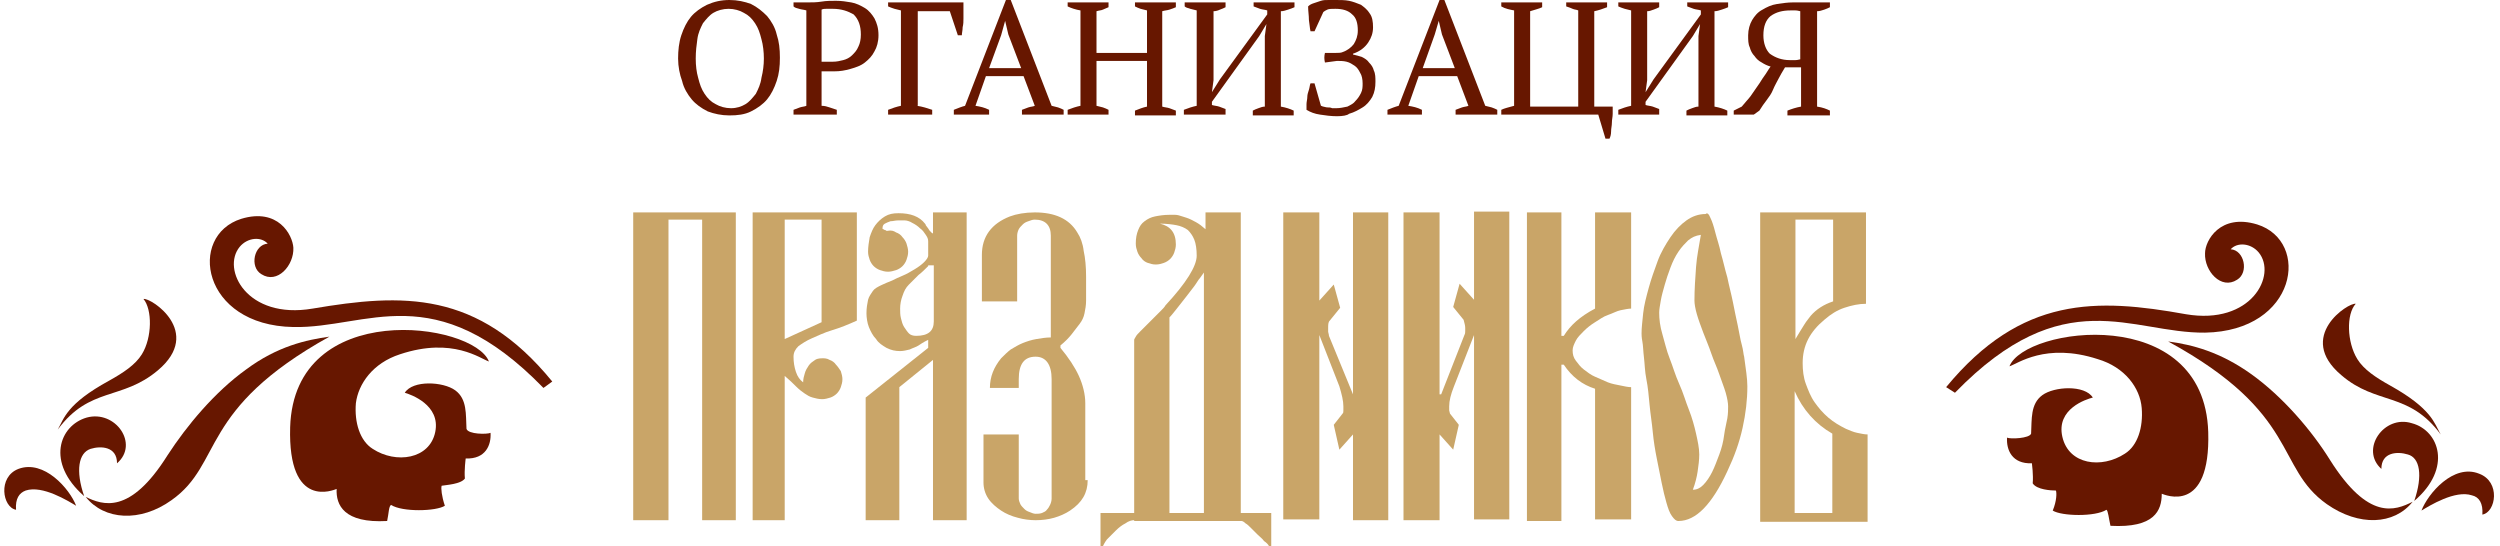
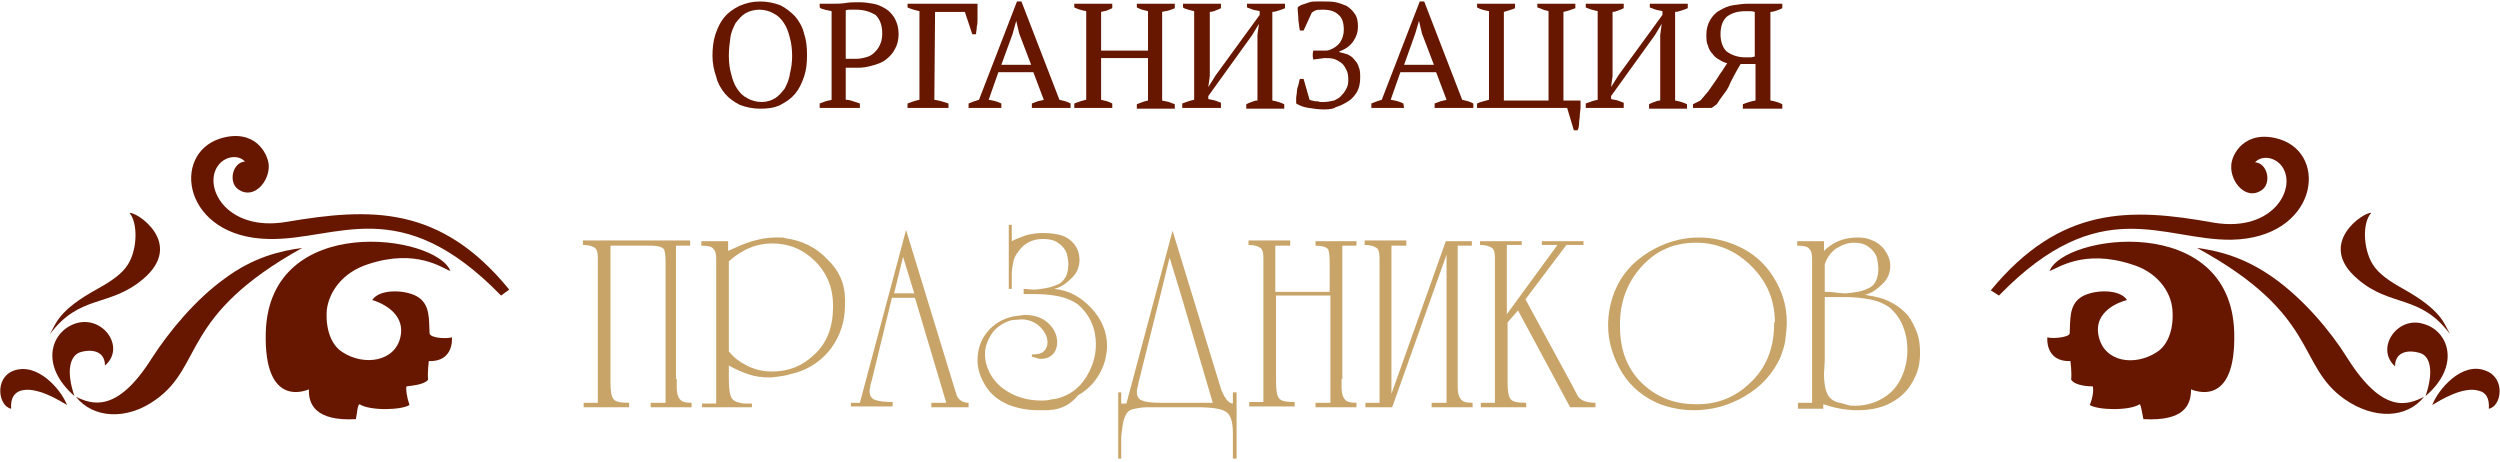
- <svg xmlns="http://www.w3.org/2000/svg" version="1.1" id="layer" x="0px" y="0px" viewBox="0 0 311.9 68" style="enable-background:new 0 0 311.9 68;" xml:space="preserve">
+ <svg xmlns="http://www.w3.org/2000/svg" version="1.1" id="Organization" x="0px" y="0px" viewBox="0 0 335.8 62" style="enable-background:new 0 0 335.8 62;" xml:space="preserve">
  <style type="text/css">
- 	.st10{fill:#671700;}
- 	.st11{fill:#C9A568;}
+ 	.organization0{fill:#671700;}
+ 	.organization1{fill:#C9A468;}
</style>
-   <path class="st10" d="M67.8,48.4l1.1-0.8c-9.3-11.4-18.7-11-29.9-9.1c-8.2,1.4-11.4-4.9-9.1-7.7c1-1.2,2.7-1.3,3.5-0.4  c-1.7,0.1-2.3,2.9-0.8,3.8c2,1.3,4.1-1.1,4-3.3c-0.1-1.6-1.9-5-6.5-3.6c-6.7,2.1-5,13.3,6.5,13.5C45.8,41,54.2,34.4,67.8,48.4  L67.8,48.4z" />
-   <path class="st10" d="M7.2,53.6c0.8-1.4,1.1-3.2,6.4-6.1c1.8-1,3.3-2,4.1-3.3c1.3-2.1,1.3-5.6,0.2-6.9c0.9-0.2,7.5,4.1,1.8,8.9  C15.2,50,11.2,48.2,7.2,53.6L7.2,53.6z" />
-   <path class="st10" d="M2,63.6c-1.7-0.3-2.3-4.1,0.3-5.1c3.2-1.2,6.4,2.5,7.2,4.6c-1-0.6-4.2-2.6-6.3-1.9C2.4,61.5,1.9,62.2,2,63.6  L2,63.6z" />
-   <path class="st10" d="M10.5,61.9c-4.8-4.2-3.1-8.8,0.3-9.8c3.6-1,6.6,3.3,3.8,5.7c0-2.1-2-2.2-3.3-1.8C9.8,56.5,9.4,58.7,10.5,61.9  L10.5,61.9z" />
-   <path class="st10" d="M10.7,62c2.1,1,5.5,2.3,10.2-5.2c2.4-3.7,5.9-7.9,9.8-10.7c3.9-2.9,7.5-3.7,10.4-4.1  c-16.4,9.1-13.2,15.8-19.7,20.4C17.5,65.2,13,64.9,10.7,62L10.7,62z" />
-   <path class="st10" d="M61,45.1c-1-0.3-4.5-3.1-11.1-0.9c-3.4,1.1-5.2,3.7-5.5,6.1c-0.2,2.4,0.5,4.7,2.1,5.7c2.9,1.9,7.1,1.3,7.8-2.1  c0.7-3.4-3.1-4.7-3.8-4.9c1-1.6,4.8-1.4,6.3-0.3c1.5,1.1,1.3,3,1.4,4.8c0.2,0.7,2.6,0.7,3,0.5c0.1,1.5-0.6,3.3-3.1,3.2  c0,0-0.2,1.5-0.1,2.5c-0.5,0.7-2.3,0.8-2.9,0.9c-0.1,0.3,0,1.3,0.4,2.5c-1.1,0.7-5.3,0.8-6.7-0.1c-0.3,0.1-0.3,1.1-0.5,2  c-5.4,0.3-6.4-2-6.3-4c-0.3,0.1-6.1,2.7-5.8-7.7C36.7,37.1,59.1,40.2,61,45.1L61,45.1z" />
-   <path class="st10" d="M243.9,49c13.6-14,22-7.4,31.2-7.5c11.5-0.2,13.2-11.4,6.5-13.5c-4.6-1.4-6.5,2-6.5,3.6c-0.1,2.2,2,4.6,4,3.3  c1.5-0.9,0.9-3.7-0.8-3.8c0.8-0.9,2.5-0.8,3.5,0.4c2.3,2.8-0.9,9.1-9.1,7.7c-11.1-2-20.5-2.3-29.9,9.1L243.9,49L243.9,49z" />
-   <path class="st10" d="M304.5,54.2c-4-5.4-8-3.6-12.4-7.4c-5.7-4.8,0.9-9.1,1.8-8.9c-1.2,1.3-1.1,4.8,0.2,6.9c0.8,1.3,2.3,2.3,4.1,3.3  C303.4,51,303.7,52.8,304.5,54.2L304.5,54.2z" />
-   <path class="st10" d="M309.7,64.2c0.1-1.4-0.4-2.2-1.3-2.4c-2.1-0.7-5.3,1.3-6.3,1.9c0.8-2.1,4-5.9,7.2-4.6  C312,60.1,311.4,63.9,309.7,64.2L309.7,64.2z" />
-   <path class="st10" d="M301.2,62.5c1.1-3.2,0.7-5.4-0.8-5.8c-1.3-0.4-3.3-0.3-3.3,1.8c-2.7-2.4,0.3-6.8,3.8-5.7  C304.3,53.7,306,58.4,301.2,62.5L301.2,62.5z" />
-   <path class="st10" d="M301,62.6c-2.3,2.9-6.7,3.1-10.7,0.3c-6.5-4.6-3.3-11.3-19.8-20.3c3,0.4,6.5,1.3,10.4,4.1s7.5,7,9.8,10.7  C295.5,65,298.8,63.7,301,62.6L301,62.6z" />
-   <path class="st10" d="M250.7,45.7c1.9-4.9,24.3-8,24.8,8.2c0.3,10.4-5.5,7.8-5.8,7.7c0,2.1-0.9,4.3-6.4,4c-0.2-0.9-0.3-1.9-0.5-2  c-1.4,0.9-5.6,0.8-6.7,0.1c0.5-1.2,0.5-2.2,0.4-2.5c-0.6,0-2.4-0.1-2.9-0.9c0.1-1-0.1-2.5-0.1-2.5c-2.5,0.1-3.2-1.7-3.1-3.2  c0.4,0.2,2.8,0.1,3-0.5c0.1-1.8-0.1-3.7,1.4-4.8c1.5-1.1,5.3-1.3,6.3,0.3c-0.8,0.2-4.6,1.4-3.8,4.9c0.8,3.5,4.9,4,7.8,2.1  c1.6-1,2.3-3.3,2.1-5.7c-0.2-2.5-2.1-5.1-5.5-6.1C255.2,42.7,251.7,45.4,250.7,45.7L250.7,45.7z" />
+   <path class="organization0" d="M67.3,39.7l1.1-0.8c-9.3-11.4-18.7-11-29.9-9.1c-8.2,1.4-11.4-4.9-9.1-7.7c1-1.2,2.7-1.3,3.5-0.4  c-1.7,0.1-2.3,2.9-0.8,3.8c2,1.3,4.1-1.1,4-3.3c-0.1-1.6-1.9-5-6.5-3.6c-6.7,2.1-5,13.3,6.5,13.5C45.3,32.3,53.7,25.7,67.3,39.7  L67.3,39.7z" />
+   <path class="organization0" d="M6.7,44.9c0.8-1.4,1.1-3.2,6.4-6.1c1.8-1,3.3-2,4.1-3.3c1.3-2.1,1.3-5.6,0.2-6.9c0.9-0.2,7.5,4.1,1.8,8.9  C14.7,41.3,10.7,39.5,6.7,44.9L6.7,44.9z" />
+   <path class="organization0" d="M1.5,54.9c-1.7-0.3-2.3-4.1,0.3-5.1C5,48.6,8.2,52.3,9,54.4c-1-0.6-4.2-2.6-6.3-1.9C1.9,52.8,1.4,53.5,1.5,54.9  L1.5,54.9z" />
+   <path class="organization0" d="M10,53.2c-4.8-4.2-3.1-8.8,0.3-9.8c3.6-1,6.6,3.3,3.8,5.7c0-2.1-2-2.2-3.3-1.8C9.3,47.8,8.9,50,10,53.2L10,53.2  z" />
+   <path class="organization0" d="M10.2,53.3c2.1,1,5.5,2.3,10.2-5.2c2.4-3.7,5.9-7.9,9.8-10.7c3.9-2.9,7.5-3.7,10.4-4.1  c-16.4,9.1-13.2,15.8-19.7,20.4C17,56.5,12.5,56.2,10.2,53.3L10.2,53.3z" />
+   <path class="organization0" d="M60.5,36.4c-1-0.3-4.5-3.1-11.1-0.9c-3.4,1.1-5.2,3.7-5.5,6.1c-0.2,2.4,0.5,4.7,2.1,5.7  c2.9,1.9,7.1,1.3,7.8-2.1c0.7-3.4-3.1-4.7-3.8-4.9c1-1.6,4.8-1.4,6.3-0.3c1.5,1.1,1.3,3,1.4,4.8c0.2,0.7,2.6,0.7,3,0.5  c0.1,1.5-0.6,3.3-3.1,3.2c0,0-0.2,1.5-0.1,2.5c-0.5,0.7-2.3,0.8-2.9,0.9c-0.1,0.3,0,1.3,0.4,2.5c-1.1,0.7-5.3,0.8-6.7-0.1  c-0.3,0.1-0.3,1.1-0.5,2c-5.4,0.3-6.4-2-6.3-4c-0.3,0.1-6.1,2.7-5.8-7.7C36.2,28.4,58.6,31.5,60.5,36.4L60.5,36.4z" />
+   <path class="organization0" d="M268.5,39.7c13.6-14,22-7.4,31.2-7.5c11.5-0.2,13.2-11.4,6.5-13.5c-4.6-1.4-6.5,2-6.5,3.6c-0.1,2.2,2,4.6,4,3.3  c1.5-0.9,0.9-3.7-0.8-3.8c0.8-0.9,2.5-0.8,3.5,0.4c2.3,2.8-0.9,9.1-9.1,7.7c-11.1-2-20.5-2.3-29.9,9.1L268.5,39.7L268.5,39.7z" />
+   <path class="organization0" d="M329.1,44.9c-4-5.4-8-3.6-12.4-7.4c-5.7-4.8,0.9-9.1,1.8-8.9c-1.2,1.3-1.1,4.8,0.2,6.9c0.8,1.3,2.3,2.3,4.1,3.3  C328,41.7,328.3,43.5,329.1,44.9L329.1,44.9z" />
+   <path class="organization0" d="M334.3,54.9c0.1-1.4-0.4-2.2-1.3-2.4c-2.1-0.7-5.3,1.3-6.3,1.9c0.8-2.1,4-5.9,7.2-4.6  C336.6,50.8,336,54.6,334.3,54.9L334.3,54.9z" />
+   <path class="organization0" d="M325.8,53.2c1.1-3.2,0.7-5.4-0.8-5.8c-1.3-0.4-3.3-0.3-3.3,1.8c-2.7-2.4,0.3-6.8,3.8-5.7  C328.9,44.4,330.6,49.1,325.8,53.2L325.8,53.2z" />
+   <path class="organization0" d="M325.6,53.3c-2.3,2.9-6.7,3.1-10.7,0.3c-6.5-4.6-3.3-11.3-19.8-20.3c3,0.4,6.5,1.3,10.4,4.1s7.5,7,9.8,10.7  C320.1,55.7,323.4,54.4,325.6,53.3L325.6,53.3z" />
+   <path class="organization0" d="M275.3,36.4c1.9-4.9,24.3-8,24.8,8.2c0.3,10.4-5.5,7.8-5.8,7.7c0,2.1-0.9,4.3-6.4,4c-0.2-0.9-0.3-1.9-0.5-2  c-1.4,0.9-5.6,0.8-6.7,0.1c0.5-1.2,0.5-2.2,0.4-2.5c-0.6,0-2.4-0.1-2.9-0.9c0.1-1-0.1-2.5-0.1-2.5c-2.5,0.1-3.2-1.7-3.1-3.2  c0.4,0.2,2.8,0.1,3-0.5c0.1-1.8-0.1-3.7,1.4-4.8s5.3-1.3,6.3,0.3c-0.8,0.2-4.6,1.4-3.8,4.9c0.8,3.5,4.9,4,7.8,2.1  c1.6-1,2.3-3.3,2.1-5.7c-0.2-2.5-2.1-5.1-5.5-6.1C279.8,33.4,276.3,36.1,275.3,36.4L275.3,36.4z" />
  <g>
-     <path class="st10" d="M84.6,7.3c0-1,0.1-2,0.4-2.9c0.3-0.9,0.7-1.7,1.2-2.3c0.5-0.6,1.2-1.1,2-1.5C89.1,0.2,90,0,91,0   s1.9,0.2,2.7,0.5c0.8,0.4,1.4,0.9,2,1.5c0.5,0.6,1,1.4,1.2,2.3c0.3,0.9,0.4,1.8,0.4,2.9s-0.1,2-0.4,2.9c-0.3,0.9-0.7,1.7-1.2,2.3   c-0.5,0.6-1.2,1.1-2,1.5c-0.8,0.4-1.7,0.5-2.7,0.5s-1.9-0.2-2.7-0.5c-0.8-0.4-1.5-0.9-2-1.5c-0.5-0.6-1-1.4-1.2-2.3   C84.8,9.3,84.6,8.3,84.6,7.3z M86.8,7.3c0,0.9,0.1,1.7,0.3,2.4c0.2,0.8,0.4,1.4,0.8,2c0.4,0.6,0.8,1,1.4,1.3   c0.5,0.3,1.2,0.5,1.9,0.5c0.7,0,1.3-0.2,1.8-0.5c0.5-0.3,0.9-0.8,1.3-1.3c0.3-0.6,0.6-1.2,0.7-2c0.2-0.8,0.3-1.6,0.3-2.4   s-0.1-1.7-0.3-2.4c-0.2-0.8-0.4-1.4-0.8-2c-0.4-0.6-0.8-1-1.4-1.3c-0.5-0.3-1.2-0.5-1.9-0.5c-0.7,0-1.4,0.2-1.9,0.5   c-0.5,0.3-0.9,0.8-1.3,1.3c-0.3,0.6-0.6,1.2-0.7,2C86.9,5.6,86.8,6.4,86.8,7.3z" />
-     <path class="st10" d="M102.5,13.2c0.4,0,0.7,0.1,1,0.2c0.3,0.1,0.6,0.2,0.9,0.3v0.6H99v-0.6c0.3-0.1,0.5-0.2,0.8-0.3   c0.3-0.1,0.6-0.1,0.8-0.2V1.3c-0.3-0.1-0.6-0.1-0.9-0.2S99.2,1,99,0.8V0.3h1.8c0.5,0,1.1,0,1.7-0.1c0.6-0.1,1.2-0.1,1.8-0.1   c0.7,0,1.3,0.1,1.9,0.2c0.6,0.1,1.2,0.4,1.7,0.7c0.5,0.3,0.9,0.8,1.2,1.3c0.3,0.6,0.5,1.2,0.5,2.1c0,0.8-0.2,1.5-0.5,2   c-0.3,0.6-0.7,1-1.2,1.4c-0.5,0.4-1.1,0.6-1.8,0.8c-0.7,0.2-1.3,0.3-2,0.3c-0.1,0-0.2,0-0.3,0c-0.1,0-0.3,0-0.5,0s-0.3,0-0.5,0   c-0.1,0-0.3,0-0.3,0V13.2z M103.9,1.1c-0.3,0-0.6,0-0.8,0c-0.2,0-0.4,0-0.6,0.1v6.5c0.1,0,0.2,0,0.3,0c0.1,0,0.3,0,0.4,0   c0.1,0,0.3,0,0.4,0c0.1,0,0.2,0,0.3,0c0.5,0,0.9-0.1,1.3-0.2s0.8-0.3,1.1-0.6c0.3-0.3,0.6-0.6,0.8-1.1c0.2-0.4,0.3-0.9,0.3-1.5   c0-1.1-0.3-1.9-0.9-2.5C105.8,1.4,105,1.1,103.9,1.1z" />
-     <path class="st10" d="M114.4,13.2c0.7,0.1,1.3,0.3,1.9,0.5v0.6h-5.5v-0.6c0.5-0.2,1.1-0.4,1.6-0.5V1.3c-0.3-0.1-0.5-0.1-0.8-0.2   c-0.3-0.1-0.6-0.2-0.8-0.3V0.3h9.4c0,0.3,0,0.6,0,0.9s0,0.7,0,1.1s0,0.7-0.1,1.1c0,0.4-0.1,0.7-0.1,1h-0.5l-1-3h-4V13.2z" />
-     <path class="st10" d="M123.4,14.3H119v-0.6c0.5-0.2,1-0.4,1.4-0.5L125.5,0h0.6l5.1,13.2c0.3,0.1,0.5,0.1,0.8,0.2   c0.3,0.1,0.5,0.2,0.7,0.3v0.6h-5.2v-0.6c0.3-0.1,0.5-0.2,0.8-0.3c0.3-0.1,0.6-0.1,0.8-0.2l-1.4-3.7H123l-1.3,3.7   c0.6,0.1,1.1,0.2,1.7,0.5V14.3z M123.4,8.5h4l-1.6-4.2l-0.4-1.7h0l-0.5,1.8L123.4,8.5z" />
-     <path class="st10" d="M138.3,14.3h-5.1v-0.6c0.5-0.2,1.1-0.4,1.6-0.5V1.3c-0.6-0.1-1.2-0.3-1.6-0.5V0.3h5.1v0.6   c-0.2,0.1-0.5,0.2-0.7,0.3s-0.5,0.1-0.8,0.2v5.2h6.3V1.3c-0.3-0.1-0.5-0.1-0.8-0.2s-0.5-0.2-0.7-0.3V0.3h5.1v0.6   c-0.2,0.1-0.5,0.2-0.8,0.3c-0.3,0.1-0.6,0.1-0.9,0.2v11.9c0.3,0.1,0.6,0.1,0.9,0.2c0.3,0.1,0.5,0.2,0.8,0.3v0.6h-5.1v-0.6   c0.5-0.2,1-0.4,1.5-0.5V7.6h-6.3v5.6c0.3,0.1,0.5,0.1,0.8,0.2s0.5,0.2,0.7,0.3V14.3z" />
-     <path class="st10" d="M152.8,14.3h-5.1v-0.6c0.5-0.2,1.1-0.4,1.6-0.5V1.3c-0.3-0.1-0.5-0.1-0.8-0.2C148.3,1,148,1,147.8,0.8V0.3h5.1   v0.6c-0.2,0.1-0.4,0.2-0.7,0.3c-0.2,0.1-0.5,0.2-0.8,0.2V10l-0.2,1.5l1-1.6l5.9-8.1V1.3c-0.3-0.1-0.6-0.1-0.9-0.2   c-0.3-0.1-0.5-0.2-0.8-0.3V0.3h5.1v0.6c-0.2,0.1-0.5,0.2-0.8,0.3s-0.6,0.2-0.9,0.2v11.9c0.6,0.1,1.2,0.3,1.6,0.5v0.6h-5.1v-0.6   c0.2-0.1,0.4-0.2,0.7-0.3c0.3-0.1,0.5-0.2,0.8-0.2V4.5L158,3l-0.9,1.5l-5.9,8.2v0.4c0.3,0.1,0.6,0.1,0.9,0.2   c0.3,0.1,0.5,0.2,0.8,0.3V14.3z" />
-     <path class="st10" d="M166.8,14.5c-0.7,0-1.5-0.1-2.1-0.2c-0.7-0.1-1.2-0.3-1.7-0.6c0-0.2,0-0.5,0-0.7c0-0.3,0.1-0.6,0.1-0.9   c0-0.3,0.1-0.6,0.2-0.9c0.1-0.3,0.1-0.6,0.2-0.8h0.5l0.8,2.8c0.1,0,0.2,0.1,0.3,0.1c0.1,0,0.3,0.1,0.5,0.1c0.2,0,0.4,0,0.6,0.1   c0.2,0,0.4,0,0.5,0c0.5,0,0.9-0.1,1.4-0.2c0.4-0.2,0.8-0.4,1-0.7c0.3-0.3,0.5-0.6,0.7-1c0.2-0.4,0.2-0.8,0.2-1.2   c0-0.5-0.1-1-0.3-1.3c-0.2-0.4-0.4-0.7-0.7-0.9s-0.6-0.4-1-0.5c-0.4-0.1-0.8-0.1-1.2-0.1l-1.5,0.2c-0.1-0.4-0.1-0.8,0-1.2h0.6   c0.2,0,0.5,0,0.8,0c0.3,0,0.6,0,0.8-0.1c0.6-0.2,1.1-0.6,1.4-1c0.3-0.5,0.5-1,0.5-1.7c0-0.9-0.2-1.6-0.7-2   c-0.5-0.5-1.2-0.7-2.1-0.7c-0.4,0-0.8,0-1,0.1s-0.4,0.2-0.5,0.3l-1.1,2.4h-0.5c-0.1-0.4-0.1-0.8-0.2-1.4c0-0.6-0.1-1.1-0.1-1.7   c0.2-0.2,0.4-0.3,0.7-0.4c0.3-0.1,0.6-0.2,0.9-0.3c0.3-0.1,0.6-0.1,1-0.1c0.3,0,0.6,0,0.9,0c0.5,0,1.1,0,1.6,0.1   c0.5,0.1,1,0.3,1.5,0.5c0.4,0.3,0.8,0.6,1.1,1.1c0.3,0.4,0.4,1,0.4,1.7c0,0.7-0.2,1.3-0.6,1.9c-0.4,0.6-1,1.1-1.9,1.4v0.1   c0.4,0.1,0.8,0.2,1.1,0.3c0.4,0.2,0.7,0.4,0.9,0.7c0.3,0.3,0.5,0.6,0.6,1c0.2,0.4,0.2,0.9,0.2,1.4c0,0.7-0.1,1.3-0.4,1.9   c-0.3,0.5-0.7,1-1.2,1.3c-0.5,0.3-1,0.6-1.7,0.8C168.1,14.4,167.5,14.5,166.8,14.5z" />
-     <path class="st10" d="M177.5,14.3h-4.4v-0.6c0.5-0.2,1-0.4,1.4-0.5L179.6,0h0.6l5.1,13.2c0.3,0.1,0.5,0.1,0.8,0.2   c0.3,0.1,0.5,0.2,0.7,0.3v0.6h-5.2v-0.6c0.3-0.1,0.5-0.2,0.8-0.3c0.3-0.1,0.6-0.1,0.8-0.2l-1.4-3.7h-4.8l-1.3,3.7   c0.6,0.1,1.1,0.2,1.7,0.5V14.3z M177.5,8.5h4l-1.6-4.2l-0.4-1.7h0L179,4.3L177.5,8.5z" />
-     <path class="st10" d="M187.3,14.3v-0.6c0.4-0.2,0.9-0.3,1.6-0.5V1.3c-0.5-0.1-1.1-0.2-1.6-0.5V0.3h5.1v0.6c-0.4,0.2-0.9,0.3-1.5,0.5   v11.9h6V1.3c-0.2-0.1-0.5-0.1-0.7-0.2s-0.5-0.2-0.8-0.3V0.3h5.1v0.6c-0.5,0.2-1.1,0.4-1.6,0.5v11.9h2.3c0,0.3,0,0.6,0,0.9   c0,0.4-0.1,0.7-0.1,1.1s-0.1,0.7-0.1,1.1c0,0.4-0.1,0.7-0.2,0.9h-0.5l-0.9-3H187.3z" />
-     <path class="st10" d="M207,14.3h-5.1v-0.6c0.5-0.2,1.1-0.4,1.6-0.5V1.3c-0.3-0.1-0.5-0.1-0.8-0.2c-0.3-0.1-0.6-0.2-0.8-0.3V0.3h5.1   v0.6c-0.2,0.1-0.4,0.2-0.7,0.3s-0.5,0.2-0.8,0.2V10l-0.2,1.5l1-1.6l5.9-8.1V1.3c-0.3-0.1-0.6-0.1-0.9-0.2c-0.3-0.1-0.5-0.2-0.8-0.3   V0.3h5.1v0.6c-0.2,0.1-0.5,0.2-0.8,0.3s-0.6,0.2-0.9,0.2v11.9c0.6,0.1,1.2,0.3,1.6,0.5v0.6h-5.1v-0.6c0.2-0.1,0.4-0.2,0.7-0.3   c0.3-0.1,0.5-0.2,0.8-0.2V4.5l0.2-1.5l-0.9,1.5l-5.9,8.2v0.4c0.3,0.1,0.6,0.1,0.9,0.2s0.5,0.2,0.8,0.3V14.3z" />
-     <path class="st10" d="M228.3,0.3v0.6c-0.2,0.1-0.4,0.2-0.7,0.3c-0.3,0.1-0.6,0.2-0.9,0.2v11.9c0.7,0.1,1.2,0.3,1.6,0.5v0.6H223v-0.6   c0.5-0.2,1.1-0.4,1.7-0.5V8.4h-2c-0.3,0.5-0.6,1-0.8,1.4s-0.5,0.9-0.7,1.4c-0.2,0.5-0.5,0.9-0.8,1.3s-0.6,0.8-0.9,1.3l-0.7,0.5   h-2.5v-0.5l1-0.5c0.4-0.5,0.8-0.9,1.1-1.3c0.3-0.4,0.6-0.9,0.9-1.3s0.5-0.8,0.8-1.2c0.3-0.4,0.5-0.8,0.8-1.2   c-0.4-0.1-0.8-0.3-1.1-0.5c-0.4-0.2-0.7-0.5-0.9-0.8c-0.3-0.3-0.5-0.7-0.6-1.1c-0.2-0.4-0.2-0.9-0.2-1.5c0-0.7,0.2-1.4,0.5-1.9   c0.3-0.5,0.7-1,1.3-1.3c0.5-0.3,1.1-0.6,1.8-0.7s1.3-0.2,2-0.2c0.3,0,0.6,0,1,0c0.4,0,0.8,0,1.2,0H228.3z M223.3,7.5   c0.2,0,0.5,0,0.7,0c0.3,0,0.5-0.1,0.6-0.1v-6c-0.1,0-0.3-0.1-0.6-0.1c-0.2,0-0.5,0-0.6,0c-1,0-1.8,0.2-2.5,0.7   c-0.6,0.5-0.9,1.3-0.9,2.4c0,1,0.3,1.8,0.8,2.3C221.5,7.2,222.3,7.5,223.3,7.5z" />
+     <path class="organization1" d="M90.9,50.9V52c0,0.7,0.1,1.2,0.4,1.6s0.8,0.5,1.6,0.5v0.6h-5.5v-0.6h2V35.2c0-0.9-0.1-1.5-0.2-1.7   c-0.2-0.3-0.8-0.5-1.7-0.5H82v17.9v0.4c0,1.2,0.1,1.9,0.4,2.3c0.3,0.4,1,0.5,2.1,0.5v0.6h-6.1v-0.6h1.9V34.7c0-0.7-0.1-1.2-0.4-1.4   c-0.2-0.2-0.8-0.4-1.6-0.4v-0.6h14.4V33h-1.9V50.9z" />
+     <path class="organization1" d="M94.3,54.7v-0.5h1.9V34.8c0-0.7-0.1-1.1-0.4-1.4c-0.2-0.3-0.8-0.4-1.6-0.4v-0.6h3.6v1.3c1.1-0.5,2.2-1,3.2-1.3   c1.1-0.3,2.1-0.5,3.1-0.5c0.2,0,0.4,0,0.7,0s0.5,0,0.7,0.1c2.2,0.3,4.1,1.2,5.6,2.8c1.6,1.5,2.4,3.3,2.4,5.4V41   c0,2.1-0.6,4-1.8,5.7c-1.2,1.6-2.8,2.8-4.9,3.4c-0.5,0.1-1,0.3-1.7,0.4c-0.7,0.1-1.3,0.2-1.7,0.2c-0.9,0-1.9-0.1-2.8-0.4   c-0.9-0.3-1.8-0.7-2.7-1.2l0,1.9c0,1.1,0.1,2,0.4,2.5c0.1,0.2,0.4,0.4,0.7,0.5c0.3,0.1,0.7,0.2,1.1,0.2h0.9v0.5H94.3z M111.9,41.1   c0-2.4-0.8-4.4-2.4-6c-1.6-1.6-3.5-2.4-5.8-2.4c-1,0-2.1,0.2-3,0.6c-1,0.4-1.9,1-2.8,1.8v12.1c0.7,0.9,1.6,1.5,2.6,2   c1.1,0.5,2.1,0.7,3.2,0.7c2.2,0,4-0.7,5.6-2.2C111.1,46.1,111.9,43.9,111.9,41.1z" />
+     <path class="organization1" d="M114.3,54.7v-0.6h1.2l6.2-23.2l6.4,20.9c0.2,0.7,0.4,1.2,0.4,1.3c0.3,0.7,0.9,1,1.6,1v0.6h-5v-0.6l2,0   L122.9,40h-3.1l-2.7,11.1c-0.1,0.2-0.1,0.4-0.2,0.7c0,0.3-0.1,0.5-0.1,0.7c0,0.6,0.2,1,0.7,1.2c0.5,0.2,1.3,0.3,2.4,0.3v0.6H114.3z    M120.1,39.4l2.7,0l-1.5-4.9L120.1,39.4z" />
+     <path class="organization1" d="M140.4,55.1h-1c-1.5,0-2.9-0.3-4.1-0.8c-1.3-0.6-2.3-1.4-3-2.6c-0.6-1-1-2.1-1-3.3c0-1.4,0.4-2.7,1.3-3.8   s2.1-1.8,3.5-2.1l1.5-0.2c1.4,0,2.5,0.4,3.3,1.2c0.7,0.7,1.1,1.5,1.1,2.5c0,0.6-0.2,1.2-0.6,1.6c-0.4,0.4-0.9,0.6-1.6,0.6   c-0.1,0-0.3,0-0.5-0.1c-0.3-0.1-0.5-0.1-0.7-0.2v-0.3h0.2c0.6,0,1.1-0.1,1.4-0.4s0.5-0.7,0.5-1.2c0-0.7-0.3-1.4-1-2.1   c-0.6-0.6-1.5-1-2.5-1l-1.3,0.1c-1.1,0.3-2,0.9-2.6,1.7c-0.6,0.9-1,1.8-1,2.9c0,0.8,0.2,1.6,0.6,2.4c0.6,1.2,1.5,2.1,2.8,2.8   c1.3,0.7,2.7,1,4.2,1c0.3,0,0.6,0,1.1-0.1c0.4-0.1,0.8-0.1,1.1-0.2c1.5-0.4,2.8-1.3,3.7-2.7c0.9-1.4,1.4-2.9,1.4-4.5   c0-1.1-0.2-2.1-0.6-3c-0.4-0.9-1-1.7-1.8-2.4c-0.7-0.5-1.6-0.9-2.6-1.1c-1-0.2-2.1-0.3-3.2-0.3h-1.5v-0.7l1.3,0.1   c0.6,0,1.1-0.1,1.7-0.2c0.6-0.1,1.1-0.3,1.6-0.5c0.5-0.2,0.8-0.6,1.1-1.1c0.2-0.5,0.3-1,0.3-1.6c0-0.5-0.1-1-0.2-1.4   c-0.2-0.6-0.6-1.1-1.2-1.5c-0.6-0.4-1.3-0.5-2-0.5c-1.5,0-2.6,0.6-3.4,1.8c-0.3,0.4-0.5,0.8-0.6,1.3c-0.1,0.5-0.2,1.1-0.2,1.6v2   h-0.4v-8.6h0.4v2.2c0.5-0.3,1.2-0.5,1.9-0.8c0.8-0.2,1.5-0.3,2.3-0.3c0.9,0,1.7,0.1,2.4,0.3c0.7,0.2,1.3,0.6,1.8,1.2   c0.2,0.3,0.4,0.6,0.5,0.9c0.1,0.3,0.2,0.8,0.2,1.2c0,0.9-0.3,1.7-1,2.4c-0.7,0.7-1.5,1.3-2.4,1.5c2,0.2,3.6,1.1,5,2.6   c1.4,1.5,2.1,3.2,2.1,5.1c0,0.6-0.1,1.1-0.2,1.6c-0.1,0.5-0.3,1.1-0.6,1.7c-0.7,1.4-1.7,2.5-3.1,3.3   C143.5,54.7,142,55.1,140.4,55.1z" />
+     <path class="organization1" d="M160.7,54.7h-6.5c-0.7,0-1.3,0.1-1.8,0.2s-0.9,0.3-1.1,0.7c-0.2,0.3-0.4,0.8-0.5,1.5c-0.1,0.7-0.2,1.3-0.2,2   v2.5h-0.4v-8.9h0.4v1.5h0.7l6.2-23.2l6.4,20.9c0.2,0.7,0.5,1.3,0.8,1.7c0.3,0.4,0.6,0.6,0.9,0.6v-1.5h0.5v8.9h-0.5v-3.5   c0-1.4-0.3-2.3-0.8-2.7C164.2,54.9,162.8,54.7,160.7,54.7z M153,51.1c-0.1,0.3-0.1,0.6-0.2,0.9c-0.1,0.3-0.1,0.5-0.1,0.6   c0,0.6,0.2,1,0.7,1.2s1.3,0.3,2.4,0.3h7.1l-4.3-14.6l-1.5-4.9l-1.2,4.9L153,51.1z" />
+     <path class="organization1" d="M180.2,50.9V52c0,0.7,0.1,1.2,0.4,1.6s0.8,0.5,1.6,0.5v0.6h-5.5v-0.6h2V39.7h-7.3v11.1v0.4   c0,1.2,0.1,1.9,0.4,2.3c0.3,0.4,1,0.5,2.1,0.5v0.6h-6.1v-0.6h1.9V34.7c0-0.7-0.1-1.2-0.4-1.4s-0.8-0.4-1.6-0.4v-0.6h5.6V33h-2v6.2   h7.3v-4c0-0.9-0.1-1.5-0.2-1.7c-0.2-0.3-0.8-0.5-1.7-0.5v-0.6h5.5V33h-1.9V50.9z" />
+     <path class="organization1" d="M195.8,50.9V52c0,0.7,0.1,1.2,0.4,1.6s0.8,0.5,1.6,0.5v0.6h-5.5v-0.6h2V34.2l-7.3,20.5h-3.6v-0.6h1.9V34.7   c0-0.7-0.1-1.2-0.4-1.4s-0.8-0.4-1.6-0.4v-0.6h5.6V33h-2v19.9l7.3-20.5h3.5V33h-1.9V50.9z" />
+     <path class="organization1" d="M202.5,43.3v7.6v0.4c0,1.2,0.1,1.9,0.4,2.3c0.3,0.4,1,0.5,2.1,0.5v0.6h-6.1v-0.6h1.9V34.7   c0-0.7-0.1-1.2-0.4-1.4s-0.8-0.4-1.6-0.4v-0.5h5.6v0.5h-2v9.3l6.8-9.3h-2.1v-0.5h5.6v0.5h-2.3l-5.5,7.3l6.3,11.6   c0.5,1,0.8,1.5,0.8,1.5c0.4,0.5,1.1,0.8,2.3,0.8v0.6h-3.4l-7-13L202.5,43.3z" />
+     <path class="organization1" d="M239.1,48.1c-1,2.1-2.5,3.8-4.7,5.1c-2.2,1.3-4.5,1.9-6.9,1.9c-1.6,0-3.1-0.3-4.5-0.8   c-2.2-0.9-3.9-2.3-5.1-4.2c-1.2-2-1.9-4.1-1.9-6.4c0-1.6,0.3-3.1,0.9-4.6c0.9-2.2,2.4-3.9,4.5-5.2c2.1-1.3,4.4-2,6.8-2   c1.8,0,3.5,0.4,5.1,1.1c2.1,0.9,3.7,2.3,4.9,4.2c1.2,1.9,1.8,3.9,1.8,6.1c0,0.8-0.1,1.6-0.2,2.4C239.7,46.5,239.4,47.3,239.1,48.1z    M238.4,43.3c0-2.9-1-5.4-3.1-7.5c-2.1-2.1-4.6-3.2-7.5-3.2c-3,0-5.4,1.1-7.3,3.2c-1.9,2.1-2.9,4.7-2.9,7.7v0.4   c0,3.3,1.1,5.9,3.2,7.8c2,1.8,4.3,2.6,7.1,2.6s5.1-0.9,7.1-2.8c2.2-2,3.3-4.7,3.3-8V43.3z" />
+     <path class="organization1" d="M241.5,54.7v-0.6h1.9V34.8c0-0.7-0.1-1.1-0.4-1.4c-0.2-0.3-0.8-0.4-1.6-0.4v-0.6h3.6v1.3   c1.2-1.2,2.7-1.8,4.5-1.8c0.7,0,1.4,0.1,2,0.4c0.6,0.2,1.1,0.6,1.6,1.2c0.5,0.7,0.8,1.4,0.8,2.2c0,0.9-0.3,1.7-1,2.4   c-0.7,0.7-1.5,1.3-2.4,1.5c1.2,0.2,2.3,0.4,3.3,0.9s1.8,1.1,2.5,1.9c0.5,0.7,0.9,1.5,1.2,2.3c0.3,0.8,0.4,1.7,0.4,2.7   c0,1.2-0.2,2.3-0.7,3.3c-0.7,1.5-1.7,2.6-3.2,3.4c-1.3,0.7-2.8,1-4.5,1c-1.6,0-3.1-0.3-4.6-0.8v0.6H241.5z M253.8,41.3   c-0.7-0.5-1.6-0.9-2.7-1.1c-1.1-0.2-2.2-0.3-3.4-0.3h-2.6v8.5l-0.1,1.8c0,1,0.1,1.9,0.4,2.6c0.3,0.7,0.8,1.1,1.7,1.3   c0.4,0.1,0.8,0.2,1.1,0.3c0.3,0.1,0.6,0.1,1,0.1c1.2,0,2.4-0.3,3.5-0.9c1.1-0.6,1.9-1.4,2.5-2.5c0.7-1.3,1-2.7,1-4.1   c0-1.2-0.2-2.2-0.6-3.2C255.2,42.8,254.6,42,253.8,41.3z M252.1,34.6c-0.2-0.6-0.6-1.1-1.2-1.5s-1.2-0.5-1.9-0.5   c-0.8,0-1.6,0.3-2.4,0.8c-0.7,0.5-1.2,1.2-1.5,2.1v3.7c0.3,0,0.8,0,1.5,0.1c0.7,0.1,1.1,0.1,1.2,0.1c0.5,0,1.1-0.1,1.7-0.2   s1.1-0.3,1.5-0.5c0.5-0.2,0.8-0.6,1-1c0.2-0.5,0.3-1,0.3-1.5C252.3,35.6,252.2,35.1,252.1,34.6z" />
  </g>
  <g>
-     <path class="st11" d="M87.6,27.4h-4.2v37.5H79V26.5h12.8v38.4h-4.2V27.4z" />
-     <path class="st11" d="M103.5,44.9c0.3,0.1,0.6,0.3,0.8,0.6c0.2,0.2,0.4,0.5,0.6,0.8c0.1,0.3,0.2,0.7,0.2,1c0,0.4-0.1,0.7-0.2,1   c-0.1,0.3-0.3,0.6-0.5,0.8s-0.5,0.4-0.8,0.5c-0.3,0.1-0.7,0.2-1,0.2c-0.5,0-0.8-0.1-1.2-0.2s-0.7-0.3-1-0.5s-0.7-0.5-1.1-0.9   c-0.4-0.4-0.8-0.8-1.4-1.3v18h-4V26.5h13V40c-1.1,0.5-2.1,0.9-3.1,1.2c-1,0.3-1.8,0.7-2.5,1s-1.3,0.7-1.7,1   c-0.4,0.4-0.6,0.8-0.6,1.3c0,0.7,0.1,1.3,0.3,1.9c0.2,0.6,0.5,1,0.9,1.3c0-0.4,0.1-0.8,0.2-1.1c0.1-0.4,0.3-0.7,0.5-1   c0.2-0.3,0.5-0.5,0.8-0.7c0.3-0.2,0.7-0.2,1-0.2C102.8,44.7,103.2,44.7,103.5,44.9z M102.5,27.4h-4.6v14.9l4.6-2.1V27.4z" />
-     <path class="st11" d="M111.8,29c0.3,0.1,0.6,0.3,0.8,0.6c0.2,0.2,0.4,0.5,0.5,0.8c0.1,0.3,0.2,0.7,0.2,1c0,0.4-0.1,0.7-0.2,1   c-0.1,0.3-0.3,0.6-0.5,0.8c-0.2,0.2-0.5,0.4-0.8,0.5c-0.3,0.1-0.7,0.2-1,0.2c-0.4,0-0.7-0.1-1-0.2c-0.3-0.1-0.6-0.3-0.8-0.5   c-0.2-0.2-0.4-0.5-0.5-0.8c-0.1-0.3-0.2-0.6-0.2-1c0-0.6,0.1-1.2,0.2-1.8c0.2-0.6,0.4-1.1,0.7-1.5c0.3-0.4,0.7-0.8,1.2-1.1   c0.5-0.3,1-0.4,1.7-0.4c1.5,0,2.6,0.4,3.3,1.3c0,0,0.1,0.1,0.1,0.2c0.1,0.1,0.2,0.3,0.3,0.4c0.1,0.2,0.2,0.3,0.3,0.4   c0.1,0.1,0.2,0.2,0.2,0.2h0.1v-2.6h4.2v38.4h-4.2v-20l-4.2,3.4v16.6h-4.2V49.6l7.8-6.2v-1c0,0-0.2,0.1-0.4,0.2   c-0.2,0.1-0.5,0.3-0.8,0.5s-0.7,0.3-1.1,0.5c-0.4,0.1-0.8,0.2-1.2,0.2c-0.6,0-1.1-0.1-1.7-0.4c-0.5-0.3-1-0.6-1.3-1.1   c-0.4-0.4-0.7-1-0.9-1.5s-0.3-1.2-0.3-1.7c0-0.7,0.1-1.2,0.2-1.7c0.1-0.4,0.4-0.8,0.6-1.1s0.6-0.5,1-0.7c0.4-0.2,0.9-0.4,1.4-0.6   c0.4-0.2,0.8-0.4,1.3-0.6c0.5-0.2,1-0.5,1.5-0.8s0.9-0.6,1.2-0.9c0.3-0.3,0.5-0.6,0.5-0.8v-1.8c0-0.3-0.1-0.5-0.3-0.8   c-0.2-0.3-0.4-0.6-0.7-0.8c-0.3-0.3-0.6-0.5-1-0.7c-0.3-0.2-0.7-0.3-0.9-0.3c-0.3,0-0.6,0-0.9,0c-0.3,0-0.6,0.1-0.9,0.1   c-0.3,0.1-0.5,0.2-0.7,0.3c-0.2,0.1-0.3,0.3-0.3,0.6c0,0,0,0.1,0.1,0.1s0.1,0.1,0.2,0.1c0.1,0,0.2,0.1,0.2,0.1c0.1,0,0.1,0,0.1,0   C111.2,28.7,111.5,28.8,111.8,29z M115.8,33.2c-0.4,0.4-0.8,0.8-1.2,1.1c-0.4,0.4-0.8,0.8-1.2,1.2c-0.4,0.4-0.6,0.8-0.8,1.4   c-0.2,0.5-0.3,1.1-0.3,1.6c0,0.4,0,0.8,0.1,1.2c0.1,0.4,0.2,0.8,0.4,1.1c0.2,0.3,0.4,0.6,0.6,0.8c0.2,0.2,0.5,0.3,0.9,0.3   c1.5,0,2.2-0.6,2.2-1.8v-7H115.8z" />
-     <path class="st11" d="M135.7,59.9c0,1.6-0.7,2.8-2.2,3.8c-0.6,0.4-1.3,0.7-2,0.9c-0.7,0.2-1.5,0.3-2.3,0.3c-0.7,0-1.5-0.1-2.2-0.3   c-0.8-0.2-1.5-0.5-2.1-0.9c-0.6-0.4-1.2-0.9-1.6-1.5s-0.6-1.3-0.6-2v-6h4.4v8c0,0.2,0.1,0.5,0.2,0.7c0.1,0.2,0.3,0.4,0.5,0.6   c0.2,0.2,0.4,0.3,0.7,0.4c0.2,0.1,0.5,0.2,0.7,0.2c0.3,0,0.5,0,0.8-0.1c0.2-0.1,0.5-0.2,0.6-0.4c0.2-0.2,0.3-0.4,0.4-0.6   c0.1-0.2,0.2-0.5,0.2-0.8V47.3c0-1.8-0.7-2.8-2-2.8c-1.4,0-2.1,0.9-2.1,2.8v1.1h-3.6c0-1.4,0.5-2.6,1.4-3.7   c0.4-0.4,0.8-0.8,1.2-1.1c0.5-0.3,1-0.6,1.5-0.8c0.5-0.2,1.1-0.4,1.7-0.5c0.6-0.1,1.2-0.2,1.8-0.2V29.4c0-1.3-0.7-2-2-2   c-0.3,0-0.5,0.1-0.8,0.2c-0.3,0.1-0.5,0.2-0.7,0.4c-0.2,0.2-0.4,0.4-0.5,0.6c-0.1,0.2-0.2,0.5-0.2,0.8v8.2h-4.4v-5.8   c0-2.3,1.2-3.9,3.5-4.8c0.8-0.3,1.9-0.5,3.1-0.5c2.5,0,4.3,0.8,5.3,2.5c0.4,0.6,0.7,1.4,0.8,2.3c0.2,0.9,0.3,2,0.3,3.2v3   c0,0.6-0.1,1.1-0.2,1.6c-0.1,0.5-0.3,0.9-0.6,1.3c-0.3,0.4-0.6,0.8-1,1.3s-0.8,0.9-1.4,1.4v0.3c1,1.2,1.8,2.4,2.3,3.5   c0.5,1.1,0.8,2.3,0.8,3.4V59.9z" />
-     <path class="st11" d="M141.5,64.9c-0.3,0-0.7,0.1-1.1,0.4c-0.4,0.2-0.8,0.5-1.2,0.9c-0.4,0.4-0.7,0.7-1.1,1.1   c-0.3,0.4-0.5,0.8-0.6,1.1h-0.2V64h4.2V42.4c0-0.1,0.1-0.2,0.2-0.4c0.1-0.2,0.3-0.4,0.6-0.7s0.5-0.5,0.8-0.8   c0.3-0.3,0.6-0.6,0.9-0.9c0.3-0.3,0.6-0.6,0.8-0.8c0.3-0.3,0.5-0.5,0.6-0.7c2.6-2.8,3.9-4.9,3.9-6.2c0-0.8-0.1-1.5-0.3-2   c-0.2-0.5-0.5-0.9-0.8-1.2c-0.4-0.3-0.9-0.5-1.4-0.6s-1.3-0.2-2.1-0.2v0c1.3,0.3,2,1.1,2,2.6c0,0.4-0.1,0.7-0.2,1   c-0.1,0.3-0.3,0.6-0.5,0.8c-0.2,0.2-0.5,0.4-0.8,0.5c-0.3,0.1-0.6,0.2-1,0.2c-0.4,0-0.7-0.1-1-0.2s-0.6-0.3-0.8-0.6   c-0.2-0.2-0.4-0.5-0.5-0.8c-0.1-0.3-0.2-0.6-0.2-1c0-0.7,0.1-1.2,0.3-1.7c0.2-0.5,0.4-0.8,0.8-1.1c0.4-0.3,0.8-0.5,1.3-0.6   c0.5-0.1,1.1-0.2,1.8-0.2c0.2,0,0.5,0,0.7,0c0.3,0,0.6,0.1,0.9,0.2c0.3,0.1,0.7,0.2,1.1,0.4c0.4,0.2,0.8,0.4,1.2,0.7l0.6,0.5v-2.1   h4.4V64h3.8v4.4h-0.1c0,0-0.1-0.1-0.2-0.3s-0.3-0.4-0.6-0.6c-0.2-0.3-0.5-0.5-0.8-0.8s-0.6-0.6-0.8-0.8c-0.3-0.3-0.5-0.5-0.7-0.6   c-0.2-0.2-0.4-0.3-0.5-0.3H141.5z M150.2,64V34l-0.5,0.7c-0.2,0.2-0.4,0.6-0.7,1s-0.7,0.9-1,1.3s-0.7,0.9-1.1,1.4s-0.7,0.9-1,1.2   V64H150.2z" />
-     <path class="st11" d="M168.8,49.2V26.5h4.4v38.4h-4.4V54.2l-1.7,1.9l-0.7-3.1l1.1-1.4c0.1-0.1,0.1-0.2,0.1-0.4s0-0.3,0-0.5   c0-0.7-0.2-1.5-0.5-2.5l-2.5-6.4v23h-4.5V26.5h4.5v11l1.8-2l0.8,2.9l-1.3,1.6c-0.2,0.2-0.2,0.5-0.2,1c0,0.1,0,0.3,0,0.4   s0.1,0.3,0.1,0.5L168.8,49.2z" />
-     <path class="st11" d="M179.8,49.2l2.9-7.4c0.1-0.2,0.1-0.3,0.1-0.5s0-0.3,0-0.4c0-0.3-0.1-0.6-0.2-1l-1.3-1.6l0.8-2.9l1.8,2v-11h4.4   v38.4h-4.4v-23l-2.5,6.4c-0.4,1-0.6,1.8-0.6,2.5c0,0.2,0,0.4,0,0.5s0.1,0.3,0.1,0.4l1.1,1.4l-0.7,3.1l-1.7-1.9v10.7h-4.5V26.5h4.5   V49.2z" />
-     <path class="st11" d="M190.5,64.9V26.5h4.3v15.4h0.3c0.8-1.3,2-2.4,3.9-3.4v-12h4.5v12c-0.3,0-0.8,0.1-1.3,0.2s-1,0.4-1.6,0.6   s-1.1,0.6-1.6,0.9s-1,0.7-1.4,1.1s-0.8,0.8-1,1.2s-0.4,0.8-0.4,1.2c0,0.5,0.1,0.9,0.4,1.3s0.6,0.8,1,1.1s0.9,0.7,1.4,0.9   s1.1,0.5,1.6,0.7s1.1,0.3,1.6,0.4s0.9,0.2,1.3,0.2v16.5h-4.5V48.5c-1.6-0.5-2.9-1.5-3.9-3h-0.3v19.5H190.5z" />
-     <path class="st11" d="M213.4,27.2c0.2,0.4,0.4,1,0.6,1.8s0.5,1.6,0.7,2.6c0.3,1,0.5,2,0.8,3c0.2,1,0.5,2.1,0.7,3.1s0.4,2,0.6,2.9   s0.3,1.7,0.5,2.4s0.2,1.2,0.3,1.5c0.2,1.5,0.4,2.7,0.4,3.7c0,1.7-0.2,3.4-0.6,5.2s-1,3.5-1.9,5.4c-1.9,4.1-3.9,6.2-6.1,6.2   c-0.3,0-0.5-0.2-0.8-0.6s-0.5-1-0.7-1.7s-0.4-1.5-0.6-2.5s-0.4-2-0.6-3s-0.4-2.2-0.5-3.3s-0.3-2.3-0.4-3.4s-0.2-2.2-0.4-3.2   s-0.2-1.9-0.3-2.7s-0.1-1.5-0.2-2s-0.1-0.9-0.1-1c0-0.7,0.1-1.5,0.2-2.5s0.4-2.1,0.7-3.2c0.3-1.1,0.7-2.2,1.1-3.3   c0.4-1.1,1-2.1,1.6-3s1.3-1.6,2-2.1s1.5-0.8,2.4-0.8C213,26.5,213.2,26.7,213.4,27.2z M210.6,30c-0.4,0.4-0.8,0.8-1.2,1.4   s-0.7,1.2-1,2s-0.5,1.4-0.7,2.1c-0.2,0.7-0.4,1.4-0.5,2s-0.2,1.1-0.2,1.5c0,0.8,0.1,1.7,0.4,2.7s0.5,2,0.9,3s0.7,2.1,1.2,3.2   s0.8,2.2,1.2,3.2s0.7,2.1,0.9,3s0.4,1.8,0.4,2.6c0,0.7-0.1,1.4-0.2,2.1s-0.3,1.5-0.6,2.3c0.5,0,0.9-0.2,1.3-0.6s0.8-1,1.1-1.6   s0.6-1.4,0.9-2.2s0.5-1.6,0.6-2.4s0.3-1.5,0.4-2.1s0.1-1.1,0.1-1.5c0-0.4-0.1-1-0.3-1.7s-0.5-1.4-0.8-2.3s-0.7-1.7-1-2.6   s-0.7-1.8-1-2.6s-0.6-1.6-0.8-2.3s-0.3-1.3-0.3-1.7c0-1.4,0.1-2.8,0.2-4.2c0.1-1.4,0.4-2.7,0.6-4C211.5,29.4,211.1,29.6,210.6,30z" />
-     <path class="st11" d="M219.6,64.9V26.5h13.2v11.4c-0.9,0-1.8,0.2-2.7,0.5s-1.7,0.8-2.5,1.5c-1.8,1.5-2.7,3.2-2.7,5.4   c0,0.9,0.1,1.8,0.4,2.6s0.6,1.6,1.1,2.3s1,1.3,1.7,1.9s1.4,1,2.2,1.4c0.5,0.2,0.9,0.4,1.4,0.5s0.9,0.2,1.3,0.2v10.9H219.6z    M228.6,27.4H224v14.9c0.4-0.7,0.8-1.3,1.1-1.8c0.3-0.5,0.6-0.8,0.8-1.1c0.7-0.8,1.6-1.4,2.8-1.8V27.4z M228.6,54.1   c-2.1-1.2-3.7-3-4.7-5.3V64h4.7V54.1z" />
+     <path class="organization0" d="M95.7,7.5c0-1,0.1-2,0.4-2.9s0.7-1.7,1.2-2.3s1.2-1.1,2-1.5c0.9-0.4,1.8-0.6,2.8-0.6s1.9,0.2,2.7,0.5   c0.8,0.4,1.4,0.9,2,1.5c0.5,0.6,1,1.4,1.2,2.3c0.3,0.9,0.4,1.8,0.4,2.9s-0.1,2-0.4,2.9s-0.7,1.7-1.2,2.3s-1.2,1.1-2,1.5   s-1.7,0.5-2.7,0.5s-1.9-0.2-2.7-0.5c-0.8-0.4-1.5-0.9-2-1.5s-1-1.4-1.2-2.3C95.9,9.5,95.7,8.5,95.7,7.5z M97.9,7.5   c0,0.9,0.1,1.7,0.3,2.4c0.2,0.8,0.4,1.4,0.8,2s0.8,1,1.4,1.3c0.5,0.3,1.2,0.5,1.9,0.5c0.7,0,1.3-0.2,1.8-0.5s0.9-0.8,1.3-1.3   c0.3-0.6,0.6-1.2,0.7-2c0.2-0.8,0.3-1.6,0.3-2.4s-0.1-1.7-0.3-2.4c-0.2-0.8-0.4-1.4-0.8-2s-0.8-1-1.4-1.3c-0.5-0.3-1.2-0.5-1.9-0.5   c-0.7,0-1.4,0.2-1.9,0.5s-0.9,0.8-1.3,1.3c-0.3,0.6-0.6,1.2-0.7,2C98,5.8,97.9,6.6,97.9,7.5z" />
+     <path class="organization0" d="M113.6,13.4c0.4,0,0.7,0.1,1,0.2c0.3,0.1,0.6,0.2,0.9,0.3v0.6h-5.4v-0.6c0.3-0.1,0.5-0.2,0.8-0.3   s0.6-0.1,0.8-0.2V1.5c-0.3-0.1-0.6-0.1-0.9-0.2s-0.5-0.1-0.7-0.3V0.5h1.8c0.5,0,1.1,0,1.7-0.1s1.2-0.1,1.8-0.1   c0.7,0,1.3,0.1,1.9,0.2s1.2,0.4,1.7,0.7s0.9,0.8,1.2,1.3c0.3,0.6,0.5,1.2,0.5,2.1c0,0.8-0.2,1.5-0.5,2c-0.3,0.6-0.7,1-1.2,1.4   c-0.5,0.4-1.1,0.6-1.8,0.8c-0.7,0.2-1.3,0.3-2,0.3c-0.1,0-0.2,0-0.3,0c-0.1,0-0.3,0-0.5,0s-0.3,0-0.5,0c-0.1,0-0.3,0-0.3,0   S113.6,13.4,113.6,13.4z M115,1.3c-0.3,0-0.6,0-0.8,0c-0.2,0-0.4,0-0.6,0.1v6.5c0.1,0,0.2,0,0.3,0c0.1,0,0.3,0,0.4,0s0.3,0,0.4,0   s0.2,0,0.3,0c0.5,0,0.9-0.1,1.3-0.2s0.8-0.3,1.1-0.6c0.3-0.3,0.6-0.6,0.8-1.1c0.2-0.4,0.3-0.9,0.3-1.5c0-1.1-0.3-1.9-0.9-2.5   C116.9,1.6,116.1,1.3,115,1.3z" />
+     <path class="organization0" d="M125.5,13.4c0.7,0.1,1.3,0.3,1.9,0.5v0.6h-5.5v-0.6c0.5-0.2,1.1-0.4,1.6-0.5V1.5c-0.3-0.1-0.5-0.1-0.8-0.2   s-0.6-0.2-0.8-0.3V0.5h9.4c0,0.3,0,0.6,0,0.9s0,0.7,0,1.1s0,0.7-0.1,1.1c0,0.4-0.1,0.7-0.1,1h-0.5l-1-3h-4L125.5,13.4L125.5,13.4z" />
+     <path class="organization0" d="M134.5,14.5h-4.4v-0.6c0.5-0.2,1-0.4,1.4-0.5l5.1-13.2h0.6l5.1,13.2c0.3,0.1,0.5,0.1,0.8,0.2   c0.3,0.1,0.5,0.2,0.7,0.3v0.6h-5.2v-0.6c0.3-0.1,0.5-0.2,0.8-0.3s0.6-0.1,0.8-0.2l-1.4-3.7h-4.7l-1.3,3.7c0.6,0.1,1.1,0.2,1.7,0.5   C134.5,13.9,134.5,14.5,134.5,14.5z M134.5,8.7h4l-1.6-4.2l-0.4-1.7l0,0L136,4.6L134.5,8.7z" />
+     <path class="organization0" d="M149.4,14.5h-5.1v-0.6c0.5-0.2,1.1-0.4,1.6-0.5V1.5c-0.6-0.1-1.2-0.3-1.6-0.5V0.5h5.1v0.6   c-0.2,0.1-0.5,0.2-0.7,0.3s-0.5,0.1-0.8,0.2v5.2h6.3V1.5c-0.3-0.1-0.5-0.1-0.8-0.2s-0.5-0.2-0.7-0.3V0.5h5.1v0.6   c-0.2,0.1-0.5,0.2-0.8,0.3s-0.6,0.1-0.9,0.2v11.9c0.3,0.1,0.6,0.1,0.9,0.2c0.3,0.1,0.5,0.2,0.8,0.3v0.6h-5.1V14   c0.5-0.2,1-0.4,1.5-0.5V7.8h-6.3v5.6c0.3,0.1,0.5,0.1,0.8,0.2s0.5,0.2,0.7,0.3V14.5z" />
+     <path class="organization0" d="M163.9,14.5h-5.1v-0.6c0.5-0.2,1.1-0.4,1.6-0.5V1.5c-0.3-0.1-0.5-0.1-0.8-0.2c-0.2-0.1-0.5-0.1-0.7-0.3V0.5   h5.1v0.6c-0.2,0.1-0.4,0.2-0.7,0.3c-0.2,0.1-0.5,0.2-0.8,0.2v8.6l-0.2,1.5l1-1.6l5.9-8.1V1.5c-0.3-0.1-0.6-0.1-0.9-0.2   c-0.3-0.1-0.5-0.2-0.8-0.3V0.5h5.1v0.6c-0.2,0.1-0.5,0.2-0.8,0.3s-0.6,0.2-0.9,0.2v11.9c0.6,0.1,1.2,0.3,1.6,0.5v0.6h-5.1V14   c0.2-0.1,0.4-0.2,0.7-0.3s0.5-0.2,0.8-0.2V4.7l0.2-1.5l-0.9,1.5l-5.9,8.2v0.4c0.3,0.1,0.6,0.1,0.9,0.2c0.3,0.1,0.5,0.2,0.8,0.3v0.7   H163.9z" />
+     <path class="organization0" d="M177.9,14.7c-0.7,0-1.5-0.1-2.1-0.2c-0.7-0.1-1.2-0.3-1.7-0.6c0-0.2,0-0.5,0-0.7c0-0.3,0.1-0.6,0.1-0.9   c0-0.3,0.1-0.6,0.2-0.9c0.1-0.3,0.1-0.6,0.2-0.8h0.5l0.8,2.8c0.1,0,0.2,0.1,0.3,0.1s0.3,0.1,0.5,0.1s0.4,0,0.6,0.1   c0.2,0,0.4,0,0.5,0c0.5,0,0.9-0.1,1.4-0.2c0.4-0.2,0.8-0.4,1-0.7c0.3-0.3,0.5-0.6,0.7-1s0.2-0.8,0.2-1.2c0-0.5-0.1-1-0.3-1.3   c-0.2-0.4-0.4-0.7-0.7-0.9s-0.6-0.4-1-0.5s-0.8-0.1-1.2-0.1L176.4,8c-0.1-0.4-0.1-0.8,0-1.2h0.6c0.2,0,0.5,0,0.8,0s0.6,0,0.8-0.1   c0.6-0.2,1.1-0.6,1.4-1c0.3-0.5,0.5-1,0.5-1.7c0-0.9-0.2-1.6-0.7-2c-0.5-0.5-1.2-0.7-2.1-0.7c-0.4,0-0.8,0-1,0.1s-0.4,0.2-0.5,0.3   l-1.1,2.4h-0.5c-0.1-0.4-0.1-0.8-0.2-1.4c0-0.6-0.1-1.1-0.1-1.7c0.2-0.2,0.4-0.3,0.7-0.4s0.6-0.2,0.9-0.3c0.3-0.1,0.6-0.1,1-0.1   c0.3,0,0.6,0,0.9,0c0.5,0,1.1,0,1.6,0.1s1,0.3,1.5,0.5c0.4,0.3,0.8,0.6,1.1,1.1c0.3,0.4,0.4,1,0.4,1.7s-0.2,1.3-0.6,1.9   c-0.4,0.6-1,1.1-1.9,1.4V7c0.4,0.1,0.8,0.2,1.1,0.3c0.4,0.2,0.7,0.4,0.9,0.7c0.3,0.3,0.5,0.6,0.6,1c0.2,0.4,0.2,0.9,0.2,1.4   c0,0.7-0.1,1.3-0.4,1.9c-0.3,0.5-0.7,1-1.2,1.3s-1,0.6-1.7,0.8C179.2,14.6,178.6,14.7,177.9,14.7z" />
+     <path class="organization0" d="M188.6,14.5h-4.4v-0.6c0.5-0.2,1-0.4,1.4-0.5l5.1-13.2h0.6l5.1,13.2c0.3,0.1,0.5,0.1,0.8,0.2   c0.3,0.1,0.5,0.2,0.7,0.3v0.6h-5.2v-0.6c0.3-0.1,0.5-0.2,0.8-0.3s0.6-0.1,0.8-0.2l-1.4-3.7h-4.8l-1.3,3.7c0.6,0.1,1.1,0.2,1.7,0.5   L188.6,14.5L188.6,14.5z M188.6,8.7h4L191,4.5l-0.4-1.7l0,0l-0.5,1.7L188.6,8.7z" />
+     <path class="organization0" d="M198.4,14.5v-0.6c0.4-0.2,0.9-0.3,1.6-0.5V1.5c-0.5-0.1-1.1-0.2-1.6-0.5V0.5h5.1v0.6c-0.4,0.2-0.9,0.3-1.5,0.5   v11.9h6v-12c-0.2-0.1-0.5-0.1-0.7-0.2s-0.5-0.2-0.8-0.3V0.5h5.1v0.6c-0.5,0.2-1.1,0.4-1.6,0.5v11.9h2.3c0,0.3,0,0.6,0,0.9   c0,0.4-0.1,0.7-0.1,1.1s-0.1,0.7-0.1,1.1s-0.1,0.7-0.2,0.9h-0.5l-0.9-3C210.5,14.5,198.4,14.5,198.4,14.5z" />
+     <path class="organization0" d="M218.1,14.5H213v-0.6c0.5-0.2,1.1-0.4,1.6-0.5V1.5c-0.3-0.1-0.5-0.1-0.8-0.2S213.2,1.1,213,1V0.5h5.1v0.6   c-0.2,0.1-0.4,0.2-0.7,0.3s-0.5,0.2-0.8,0.2v8.6l-0.2,1.5l1-1.6l5.9-8.1V1.5c-0.3-0.1-0.6-0.1-0.9-0.2c-0.3-0.1-0.5-0.2-0.8-0.3   V0.5h5.1v0.6c-0.2,0.1-0.5,0.2-0.8,0.3s-0.6,0.2-0.9,0.2v11.9c0.6,0.1,1.2,0.3,1.6,0.5v0.6h-5.1V14c0.2-0.1,0.4-0.2,0.7-0.3   s0.5-0.2,0.8-0.2V4.7l0.2-1.5l-0.9,1.5l-5.9,8.2v0.4c0.3,0.1,0.6,0.1,0.9,0.2s0.5,0.2,0.8,0.3L218.1,14.5L218.1,14.5z" />
+     <path class="organization0" d="M239.4,0.5v0.6c-0.2,0.1-0.4,0.2-0.7,0.3s-0.6,0.2-0.9,0.2v11.9c0.7,0.1,1.2,0.3,1.6,0.5v0.6h-5.3V14   c0.5-0.2,1.1-0.4,1.7-0.5V8.6h-2c-0.3,0.5-0.6,1-0.8,1.4s-0.5,0.9-0.7,1.4s-0.5,0.9-0.8,1.3s-0.6,0.8-0.9,1.3l-0.7,0.5h-2.5V14   l1-0.5c0.4-0.5,0.8-0.9,1.1-1.3c0.3-0.4,0.6-0.9,0.9-1.3s0.5-0.8,0.8-1.2s0.5-0.8,0.8-1.2c-0.4-0.1-0.8-0.3-1.1-0.5   c-0.4-0.2-0.7-0.5-0.9-0.8c-0.3-0.3-0.5-0.7-0.6-1.1c-0.2-0.4-0.2-0.9-0.2-1.5c0-0.7,0.2-1.4,0.5-1.9s0.7-1,1.3-1.3   c0.5-0.3,1.1-0.6,1.8-0.7s1.3-0.2,2-0.2c0.3,0,0.6,0,1,0s0.8,0,1.2,0C237,0.5,239.4,0.5,239.4,0.5z M234.4,7.7c0.2,0,0.5,0,0.7,0   c0.3,0,0.5-0.1,0.6-0.1v-6c-0.1,0-0.3-0.1-0.6-0.1c-0.2,0-0.5,0-0.6,0c-1,0-1.8,0.2-2.5,0.7c-0.6,0.5-0.9,1.3-0.9,2.4   c0,1,0.3,1.8,0.8,2.3C232.6,7.4,233.4,7.7,234.4,7.7z" />
  </g>
</svg>
